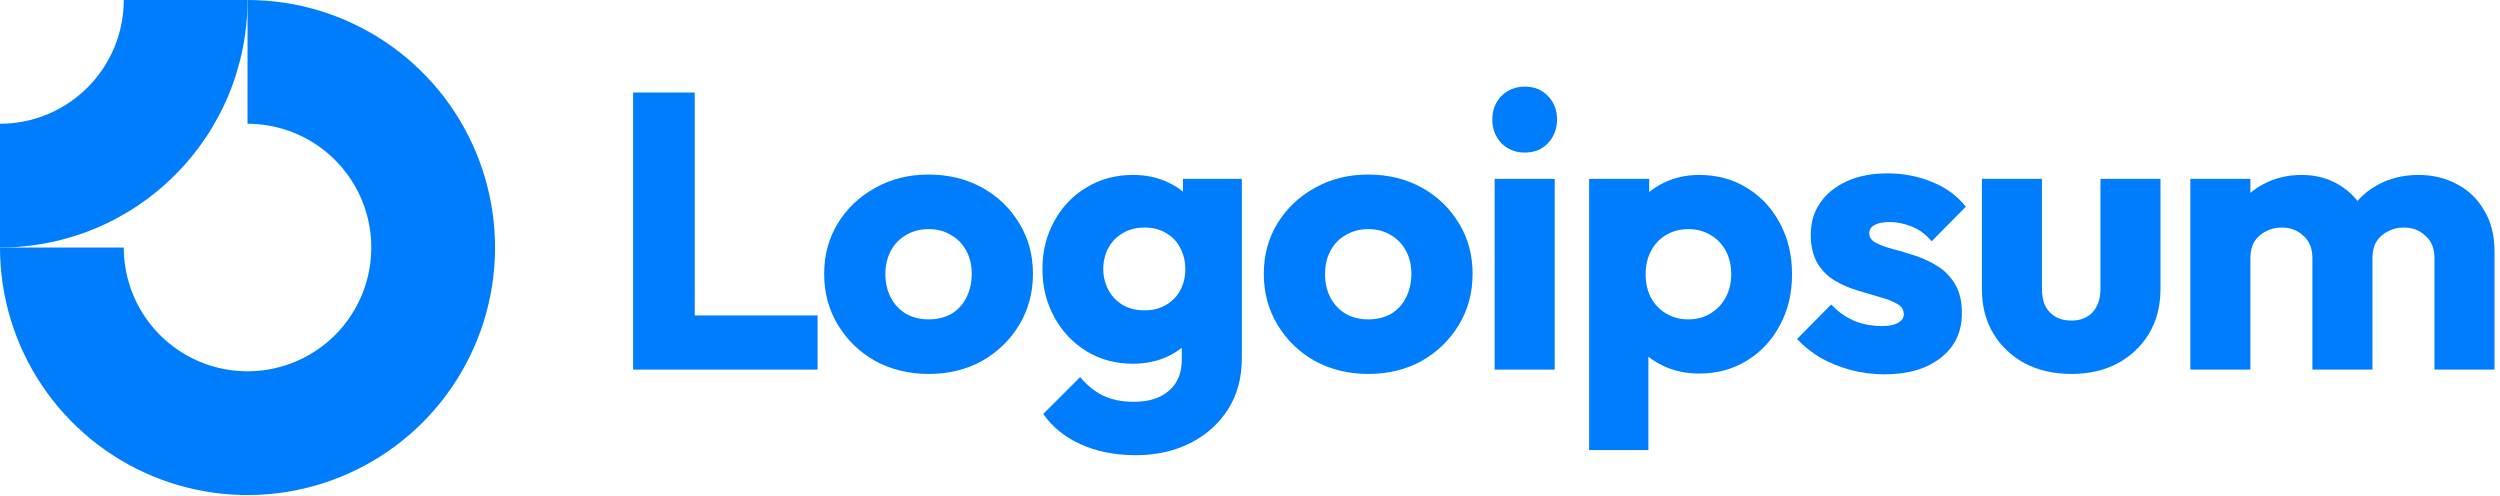
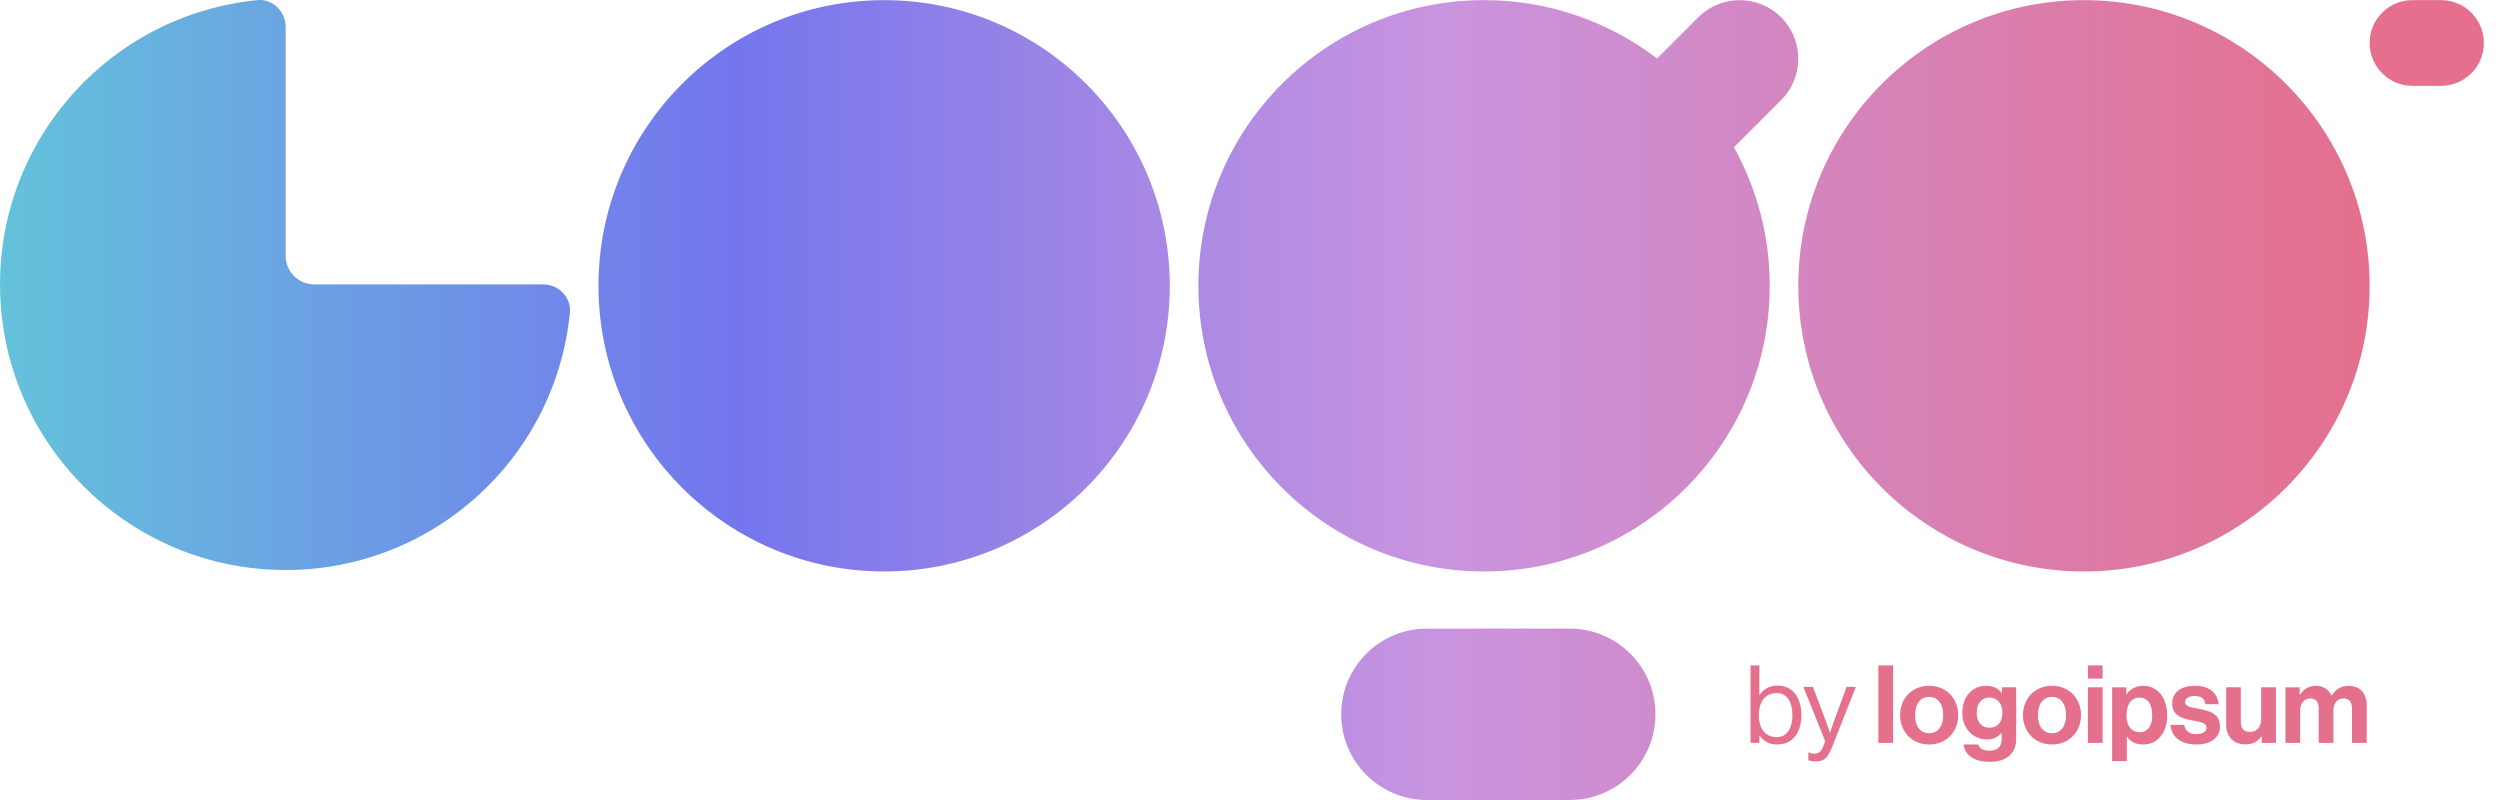
- <svg xmlns="http://www.w3.org/2000/svg" id="logo-87" width="202" height="40" viewBox="0 0 202 40" fill="none">
-   <path class="ccustom" fill-rule="evenodd" clip-rule="evenodd" d="M25.556 11.685C23.911 10.586 21.978 10 20 10V0C23.956 0 27.822 1.173 31.111 3.371C34.4 5.568 36.964 8.692 38.478 12.346C39.991 16.001 40.387 20.022 39.616 23.902C38.844 27.781 36.939 31.345 34.142 34.142C31.345 36.939 27.781 38.844 23.902 39.616C20.022 40.387 16.001 39.991 12.346 38.478C8.692 36.964 5.568 34.4 3.371 31.111C1.173 27.822 0 23.956 0 20H10C10 21.978 10.586 23.911 11.685 25.556C12.784 27.2 14.346 28.482 16.173 29.239C18 29.996 20.011 30.194 21.951 29.808C23.891 29.422 25.672 28.47 27.071 27.071C28.47 25.672 29.422 23.891 29.808 21.951C30.194 20.011 29.996 18 29.239 16.173C28.482 14.346 27.2 12.784 25.556 11.685Z" fill="#007DFC" />
-   <path class="ccustom" fill-rule="evenodd" clip-rule="evenodd" d="M10 1.47023e-06C10 1.313 9.741 2.614 9.239 3.827C8.736 5.04 8 6.142 7.071 7.071C6.142 8 5.04 8.736 3.827 9.239C2.614 9.741 1.313 10 6.15916e-06 10L5.72205e-06 20C2.626 20 5.227 19.483 7.654 18.478C10.08 17.473 12.285 15.999 14.142 14.142C15.999 12.285 17.473 10.08 18.478 7.654C19.483 5.227 20 2.626 20 -3.8147e-06L10 1.47023e-06Z" fill="#007DFC" />
-   <path class="ccustom" d="M125.619 14.453H120.767V29.865H125.619V14.453Z" fill="#007DFC" />
-   <path class="ccustom" d="M121.307 11.567C121.814 12.074 122.448 12.328 123.209 12.328C123.97 12.328 124.594 12.074 125.08 11.567C125.567 11.038 125.81 10.404 125.81 9.664C125.81 8.903 125.567 8.268 125.08 7.761C124.594 7.254 123.97 7 123.209 7C122.448 7 121.814 7.254 121.307 7.761C120.82 8.268 120.577 8.903 120.577 9.664C120.577 10.404 120.82 11.038 121.307 11.567Z" fill="#007DFC" />
-   <path class="ccustom" d="M51.156 29.865V7.476H56.135V25.488H66.061V29.865H51.156Z" fill="#007DFC" />
-   <path class="ccustom" fill-rule="evenodd" clip-rule="evenodd" d="M75.027 30.214C73.442 30.214 72.004 29.865 70.715 29.167C69.446 28.448 68.442 27.476 67.702 26.25C66.962 25.023 66.592 23.649 66.592 22.127C66.592 20.605 66.962 19.241 67.702 18.036C68.442 16.831 69.446 15.88 70.715 15.182C71.983 14.463 73.421 14.104 75.027 14.104C76.634 14.104 78.072 14.453 79.34 15.15C80.609 15.848 81.613 16.81 82.353 18.036C83.093 19.241 83.463 20.605 83.463 22.127C83.463 23.649 83.093 25.023 82.353 26.25C81.613 27.476 80.609 28.448 79.34 29.167C78.072 29.865 76.634 30.214 75.027 30.214ZM75.027 25.806C75.725 25.806 76.338 25.658 76.867 25.362C77.395 25.044 77.797 24.611 78.072 24.061C78.368 23.491 78.516 22.846 78.516 22.127C78.516 21.408 78.368 20.784 78.072 20.256C77.776 19.706 77.364 19.283 76.835 18.987C76.328 18.67 75.725 18.512 75.027 18.512C74.351 18.512 73.748 18.67 73.22 18.987C72.691 19.283 72.279 19.706 71.983 20.256C71.687 20.806 71.539 21.44 71.539 22.159C71.539 22.856 71.687 23.491 71.983 24.061C72.279 24.611 72.691 25.044 73.22 25.362C73.748 25.658 74.351 25.806 75.027 25.806Z" fill="#007DFC" />
-   <path class="ccustom" fill-rule="evenodd" clip-rule="evenodd" d="M87.306 35.89C88.595 36.482 90.086 36.778 91.777 36.778C93.426 36.778 94.896 36.45 96.185 35.795C97.475 35.14 98.49 34.231 99.23 33.068C99.969 31.905 100.34 30.531 100.34 28.945V14.453H95.583V15.488C95.229 15.19 94.827 14.94 94.378 14.738C93.553 14.336 92.612 14.135 91.555 14.135C90.139 14.135 88.881 14.474 87.781 15.15C86.682 15.806 85.815 16.715 85.181 17.877C84.547 19.019 84.23 20.309 84.23 21.746C84.23 23.163 84.547 24.453 85.181 25.615C85.815 26.778 86.682 27.698 87.781 28.374C88.881 29.051 90.139 29.389 91.555 29.389C92.591 29.389 93.532 29.188 94.378 28.787C94.787 28.592 95.157 28.363 95.487 28.099V29.072C95.487 30.15 95.139 30.985 94.441 31.577C93.764 32.169 92.824 32.465 91.619 32.465C90.646 32.465 89.811 32.296 89.113 31.958C88.437 31.62 87.824 31.123 87.274 30.467L84.293 33.448C85.033 34.505 86.037 35.319 87.306 35.89ZM94.219 24.632C93.733 24.928 93.151 25.076 92.475 25.076C91.798 25.076 91.206 24.928 90.699 24.632C90.213 24.336 89.832 23.934 89.557 23.427C89.282 22.899 89.145 22.338 89.145 21.746C89.145 21.112 89.282 20.541 89.557 20.034C89.832 19.526 90.223 19.125 90.731 18.829C91.238 18.533 91.819 18.385 92.475 18.385C93.151 18.385 93.733 18.533 94.219 18.829C94.726 19.125 95.107 19.526 95.361 20.034C95.635 20.541 95.773 21.112 95.773 21.746C95.773 22.381 95.635 22.951 95.361 23.459C95.107 23.945 94.726 24.336 94.219 24.632Z" fill="#007DFC" />
-   <path class="ccustom" fill-rule="evenodd" clip-rule="evenodd" d="M110.551 30.214C108.965 30.214 107.527 29.865 106.238 29.167C104.969 28.448 103.965 27.476 103.225 26.25C102.485 25.023 102.115 23.649 102.115 22.127C102.115 20.605 102.485 19.241 103.225 18.036C103.965 16.831 104.969 15.88 106.238 15.182C107.506 14.463 108.944 14.104 110.551 14.104C112.157 14.104 113.595 14.453 114.863 15.15C116.132 15.848 117.136 16.81 117.876 18.036C118.616 19.241 118.986 20.605 118.986 22.127C118.986 23.649 118.616 25.023 117.876 26.25C117.136 27.476 116.132 28.448 114.863 29.167C113.595 29.865 112.157 30.214 110.551 30.214ZM110.551 25.806C111.248 25.806 111.861 25.658 112.39 25.362C112.918 25.044 113.32 24.611 113.595 24.061C113.891 23.491 114.039 22.846 114.039 22.127C114.039 21.408 113.891 20.784 113.595 20.256C113.299 19.706 112.887 19.283 112.358 18.987C111.851 18.67 111.248 18.512 110.551 18.512C109.874 18.512 109.271 18.67 108.743 18.987C108.214 19.283 107.802 19.706 107.506 20.256C107.21 20.806 107.062 21.44 107.062 22.159C107.062 22.856 107.21 23.491 107.506 24.061C107.802 24.611 108.214 25.044 108.743 25.362C109.271 25.658 109.874 25.806 110.551 25.806Z" fill="#007DFC" />
-   <path class="ccustom" fill-rule="evenodd" clip-rule="evenodd" d="M137.281 30.182C136.246 30.182 135.294 29.981 134.427 29.579C133.971 29.368 133.559 29.116 133.191 28.822V36.366H128.402V14.453H133.254V15.516C133.606 15.228 133.997 14.979 134.427 14.77C135.294 14.347 136.246 14.135 137.281 14.135C138.74 14.135 140.03 14.484 141.15 15.182C142.292 15.88 143.18 16.831 143.814 18.036C144.47 19.241 144.797 20.615 144.797 22.159C144.797 23.702 144.47 25.076 143.814 26.281C143.18 27.486 142.292 28.438 141.15 29.135C140.03 29.833 138.74 30.182 137.281 30.182ZM136.394 25.806C137.091 25.806 137.694 25.647 138.201 25.33C138.73 25.013 139.142 24.579 139.438 24.03C139.734 23.48 139.882 22.856 139.882 22.159C139.882 21.44 139.734 20.806 139.438 20.256C139.142 19.706 138.73 19.283 138.201 18.987C137.694 18.67 137.102 18.512 136.425 18.512C135.749 18.512 135.146 18.67 134.618 18.987C134.11 19.283 133.709 19.706 133.413 20.256C133.117 20.806 132.969 21.44 132.969 22.159C132.969 22.856 133.106 23.48 133.381 24.03C133.677 24.579 134.089 25.013 134.618 25.33C135.146 25.647 135.738 25.806 136.394 25.806Z" fill="#007DFC" />
-   <path class="ccustom" d="M149.546 29.896C150.434 30.129 151.332 30.245 152.241 30.245C154.165 30.245 155.687 29.801 156.808 28.913C157.949 28.026 158.52 26.831 158.52 25.33C158.52 24.357 158.341 23.575 157.981 22.983C157.622 22.37 157.157 21.884 156.586 21.524C156.015 21.165 155.412 20.88 154.778 20.668C154.144 20.457 153.541 20.277 152.971 20.129C152.4 19.981 151.935 19.812 151.575 19.622C151.216 19.431 151.036 19.178 151.036 18.86C151.036 18.564 151.174 18.343 151.448 18.195C151.723 18.025 152.135 17.941 152.685 17.941C153.256 17.941 153.837 18.057 154.429 18.29C155.042 18.522 155.592 18.924 156.078 19.495L158.837 16.704C158.14 15.816 157.231 15.15 156.11 14.706C155.011 14.241 153.806 14.008 152.495 14.008C151.248 14.008 150.159 14.22 149.229 14.643C148.298 15.066 147.579 15.647 147.072 16.387C146.565 17.106 146.311 17.962 146.311 18.956C146.311 19.886 146.491 20.658 146.85 21.271C147.209 21.863 147.675 22.328 148.245 22.666C148.816 23.004 149.419 23.269 150.053 23.459C150.687 23.649 151.29 23.829 151.861 23.998C152.431 24.146 152.897 24.326 153.256 24.537C153.637 24.727 153.827 25.013 153.827 25.393C153.827 25.689 153.668 25.922 153.351 26.091C153.055 26.26 152.622 26.345 152.051 26.345C151.226 26.345 150.465 26.197 149.768 25.901C149.07 25.584 148.467 25.15 147.96 24.601L145.201 27.391C145.73 27.962 146.364 28.47 147.104 28.913C147.865 29.336 148.679 29.664 149.546 29.896Z" fill="#007DFC" />
-   <path class="ccustom" d="M167.368 30.214C165.952 30.214 164.694 29.928 163.595 29.357C162.516 28.765 161.671 27.962 161.058 26.947C160.444 25.911 160.138 24.727 160.138 23.395V14.453H164.99V23.332C164.99 23.86 165.074 24.315 165.244 24.696C165.434 25.076 165.709 25.372 166.068 25.584C166.428 25.795 166.861 25.901 167.368 25.901C168.087 25.901 168.658 25.679 169.081 25.235C169.504 24.77 169.715 24.135 169.715 23.332V14.453H174.567V23.364C174.567 24.717 174.261 25.911 173.647 26.947C173.034 27.962 172.189 28.765 171.11 29.357C170.032 29.928 168.785 30.214 167.368 30.214Z" fill="#007DFC" />
-   <path class="ccustom" d="M181.831 14.453H176.979V29.865H181.831V20.858C181.831 20.33 181.937 19.886 182.148 19.526C182.381 19.167 182.688 18.892 183.068 18.702C183.449 18.491 183.882 18.385 184.368 18.385C185.066 18.385 185.647 18.607 186.112 19.051C186.599 19.474 186.842 20.076 186.842 20.858V29.865H191.694V20.858C191.694 20.33 191.8 19.886 192.011 19.526C192.244 19.167 192.55 18.892 192.931 18.702C193.311 18.491 193.745 18.385 194.231 18.385C194.929 18.385 195.51 18.607 195.975 19.051C196.461 19.474 196.704 20.076 196.704 20.858V29.865H201.557V20.319C201.557 19.03 201.282 17.93 200.732 17.021C200.203 16.091 199.474 15.383 198.544 14.896C197.635 14.389 196.588 14.135 195.404 14.135C194.199 14.135 193.11 14.4 192.138 14.928C191.506 15.265 190.954 15.7 190.481 16.232C190.04 15.675 189.504 15.219 188.871 14.865C188.026 14.379 187.064 14.135 185.986 14.135C184.844 14.135 183.819 14.379 182.91 14.865C182.514 15.067 182.155 15.309 181.831 15.592V14.453Z" fill="#007DFC" />
+ <svg xmlns="http://www.w3.org/2000/svg" id="logo-79" class="gradient" width="125" height="40" viewBox="0 0 125 40" fill="none">
+   <path class="ccustom" d="M88.861 37.225c.759 0 1.208-.575 1.208-1.474 0-.932-.482-1.474-1.192-1.474-.406 0-.688.18-.899.466h-.01V33.27h-.44v3.873h.44v-.368h.01c.228.314.504.45.883.45Zm-.032-.369c-.596 0-.889-.471-.889-1.1 0-.606.282-1.105.894-1.105.531 0 .786.477.786 1.105 0 .634-.255 1.1-.791 1.1Zm1.983 1.214c.341 0 .558-.12.785-.7l1.198-3.028h-.466l-.64 1.745c-.086.233-.184.547-.184.547h-.01s-.104-.314-.19-.547l-.661-1.745h-.477l1.094 2.72-.108.276c-.108.271-.233.342-.417.342a.616.616 0 0 1-.298-.06h-.022v.39c.12.049.228.06.396.06Zm3.106-.927h.737V33.27h-.737v3.873Zm2.539.082c.861 0 1.452-.64 1.452-1.469 0-.829-.59-1.468-1.452-1.468-.861 0-1.452.64-1.452 1.468 0 .83.59 1.469 1.452 1.469Zm0-.564c-.455 0-.704-.363-.704-.905 0-.541.249-.91.704-.91.45 0 .704.369.704.91 0 .542-.254.905-.704.905Zm3.019 1.43c.412 0 .769-.097 1.002-.314.206-.19.331-.455.331-.845v-2.568h-.71v.293h-.011c-.168-.233-.422-.369-.77-.369-.703 0-1.202.531-1.202 1.36 0 .84.607 1.327 1.225 1.327.352 0 .563-.14.725-.325h.017v.304c0 .379-.2.58-.618.58-.341 0-.498-.136-.558-.31h-.731c.075.542.541.867 1.3.867Zm-.01-1.706c-.38 0-.63-.276-.63-.748 0-.466.25-.758.624-.758.444 0 .661.346.661.753 0 .412-.19.753-.656.753Zm3.134.84c.861 0 1.452-.64 1.452-1.469 0-.829-.591-1.468-1.452-1.468-.862 0-1.452.64-1.452 1.468 0 .83.59 1.469 1.452 1.469Zm0-.564c-.455 0-.705-.363-.705-.905 0-.541.25-.91.705-.91.449 0 .704.369.704.91 0 .542-.255.905-.704.905Zm1.794.482h.737v-2.779h-.737v2.78Zm0-3.212h.737v-.661h-.737v.66Zm1.212 4.122h.737V36.83h.01c.158.239.412.396.802.396.715 0 1.203-.57 1.203-1.469 0-.867-.471-1.468-1.208-1.468a.972.972 0 0 0-.818.423h-.016v-.347h-.71v3.69Zm1.392-1.44c-.439 0-.672-.331-.672-.835 0-.498.185-.894.645-.894.455 0 .639.368.639.894s-.238.834-.612.834Zm2.83.612c.693 0 1.17-.336 1.17-.894 0-.65-.515-.78-.981-.878-.395-.081-.763-.103-.763-.341 0-.2.189-.31.476-.31.315 0 .504.11.537.407h.666c-.054-.558-.46-.92-1.192-.92-.634 0-1.132.286-1.132.888 0 .606.487.742.986.84.379.075.731.102.731.368 0 .195-.184.32-.509.32-.33 0-.558-.141-.607-.461h-.682c.043.59.493.98 1.3.98Zm3.968-.082v-2.779h-.737v1.604c0 .368-.212.628-.558.628-.314 0-.461-.179-.461-.504v-1.728h-.731v1.853c0 .607.347 1.002.964 1.002.39 0 .607-.146.797-.4h.016v.324h.71Zm.476 0h.737V35.53c0-.369.2-.607.498-.607.271 0 .428.163.428.477v1.744h.737V35.53c0-.369.19-.607.499-.607.271 0 .428.163.428.477v1.744h.737v-1.869c0-.607-.331-.986-.916-.986-.352 0-.645.184-.834.488h-.011a.83.83 0 0 0-.77-.488.908.908 0 0 0-.807.45h-.016v-.374h-.71v2.78Z" fill="#E5708C" />
+   <path d="M118.481 2.149c0-1.183.959-2.143 2.142-2.143h1.429a2.142 2.142 0 0 1 0 4.286h-1.429a2.142 2.142 0 0 1-2.142-2.143ZM58.49 14.29c0 7.888-6.394 14.283-14.283 14.283-7.888 0-14.283-6.395-14.283-14.283C29.924 6.4 36.319.007 44.207.007 52.096.007 58.49 6.4 58.49 14.29Zm-31.352-.071c.79 0 1.436.64 1.357 1.426A14.283 14.283 0 1 1 12.857.007c.785-.08 1.426.568 1.426 1.356V12.79c0 .79.64 1.429 1.429 1.429h11.426ZM78.487 31.43a4.285 4.285 0 1 1 0 8.57h-7.141a4.285 4.285 0 0 1 0-8.57h7.141Zm-4.285-2.857c7.889 0 14.284-6.395 14.284-14.283a14.22 14.22 0 0 0-1.789-6.925l2.36-2.36a2.928 2.928 0 1 0-4.142-4.14l-2.06 2.06A14.22 14.22 0 0 0 74.201.006C66.314.007 59.92 6.4 59.92 14.29c0 7.888 6.395 14.283 14.283 14.283Zm44.279-14.283c0 7.888-6.395 14.283-14.284 14.283-7.888 0-14.283-6.395-14.283-14.283 0-7.89 6.395-14.283 14.283-14.283 7.889 0 14.284 6.394 14.284 14.283Z" fill="url(#gradient_a1234)" />
+   <defs>
+     <linearGradient id="gradient_a1234" x1="0" y1="16" x2="119" y2="16" gradientUnits="userSpaceOnUse">
+       <stop class="ccompli1" stop-color="#64C2DB" />
+       <stop class="ccompli2" offset=".307" stop-color="#7476ED" />
+       <stop class="ccustom" offset=".604" stop-color="#C994DF" />
+       <stop class="ccompli1" offset="1" stop-color="#E56F8C" />
+     </linearGradient>
+   </defs>
</svg>
